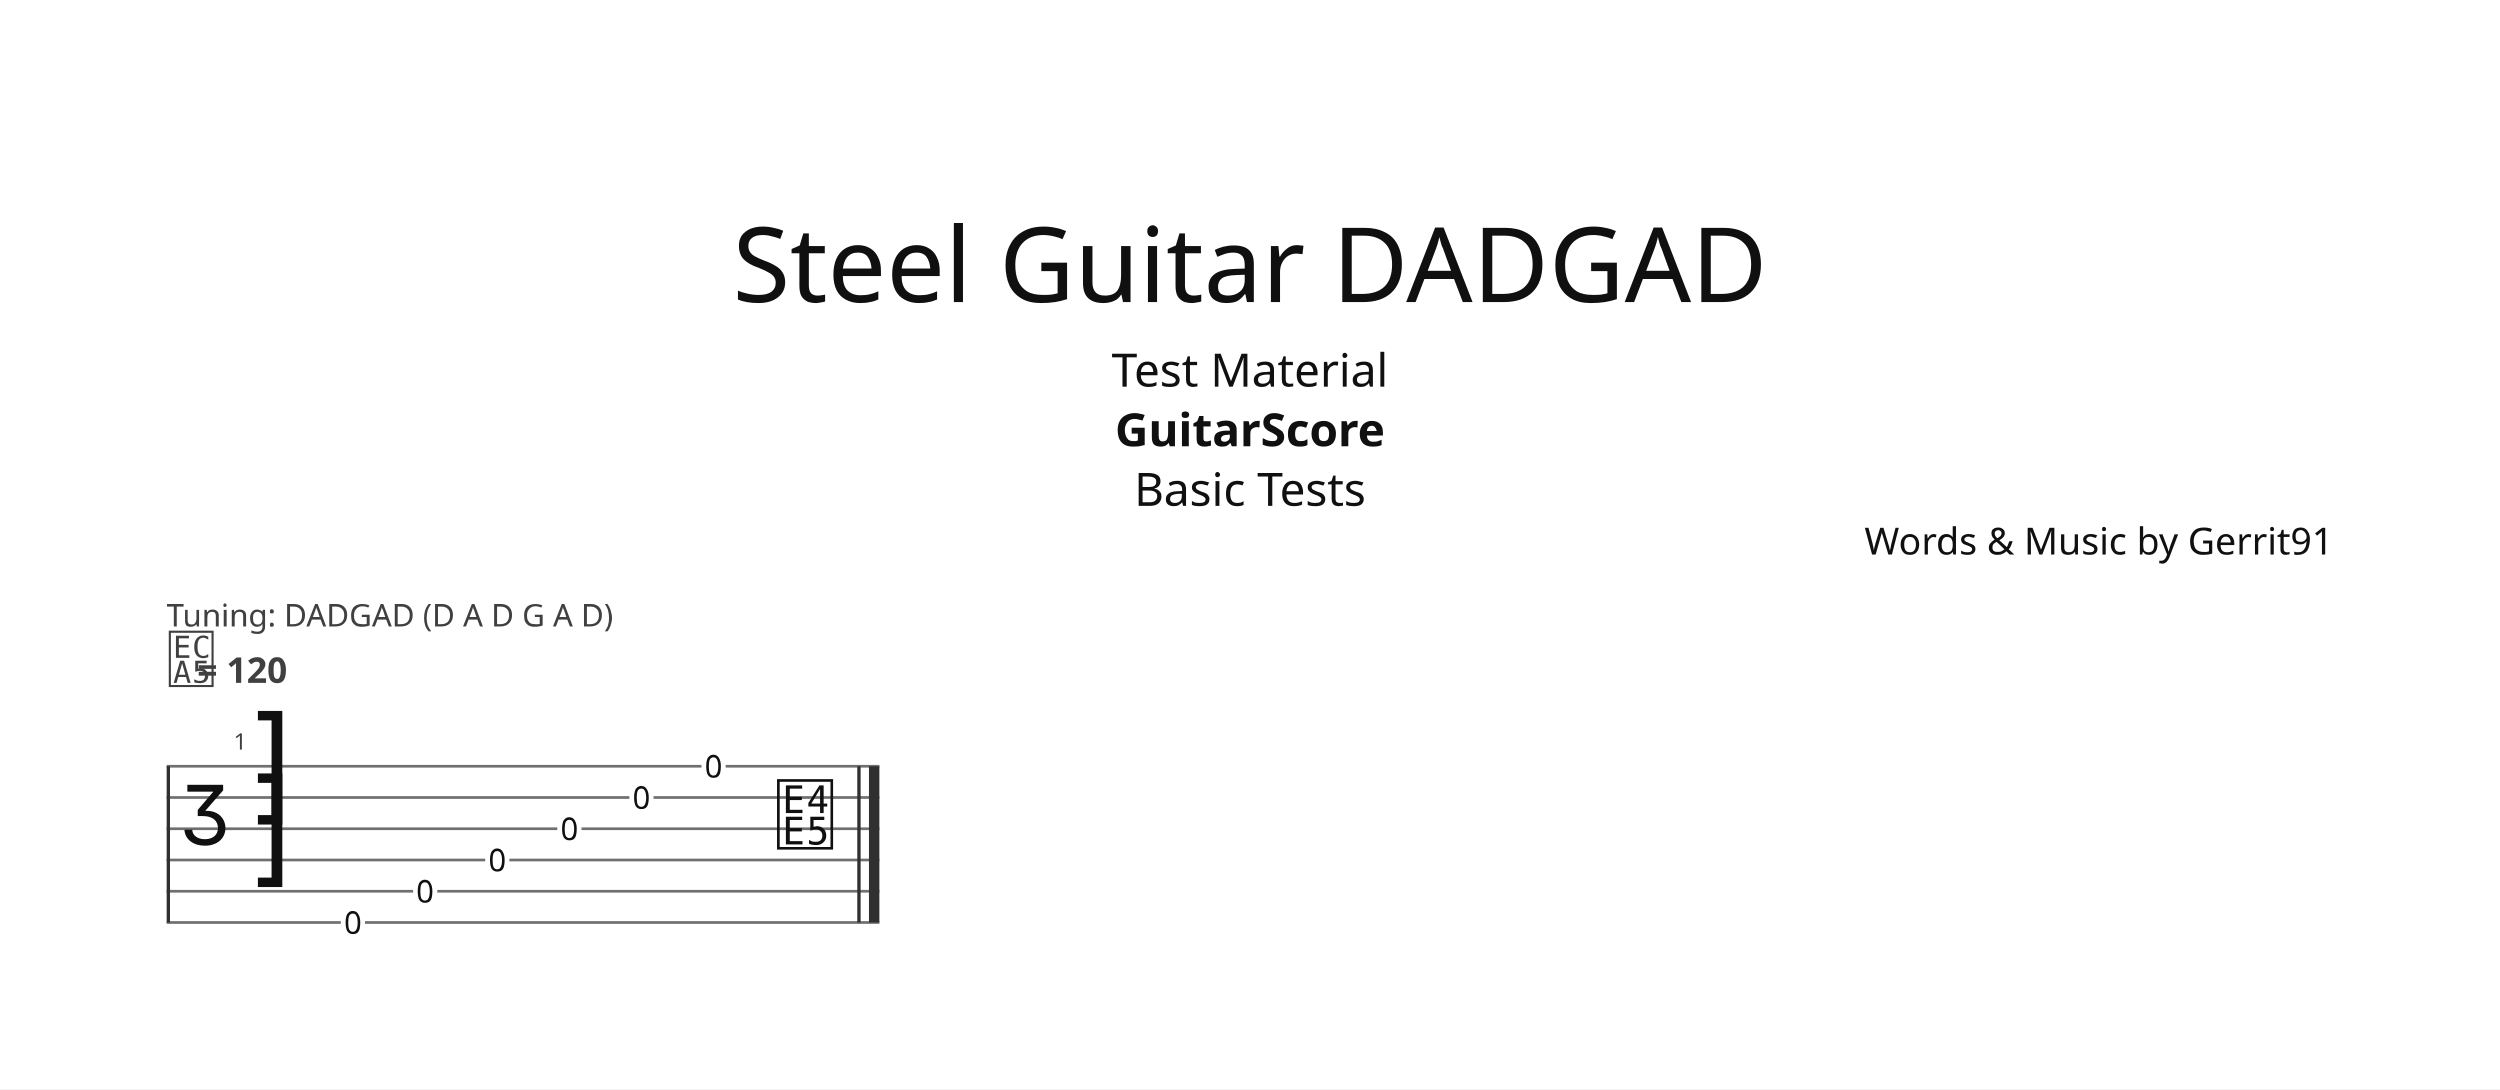
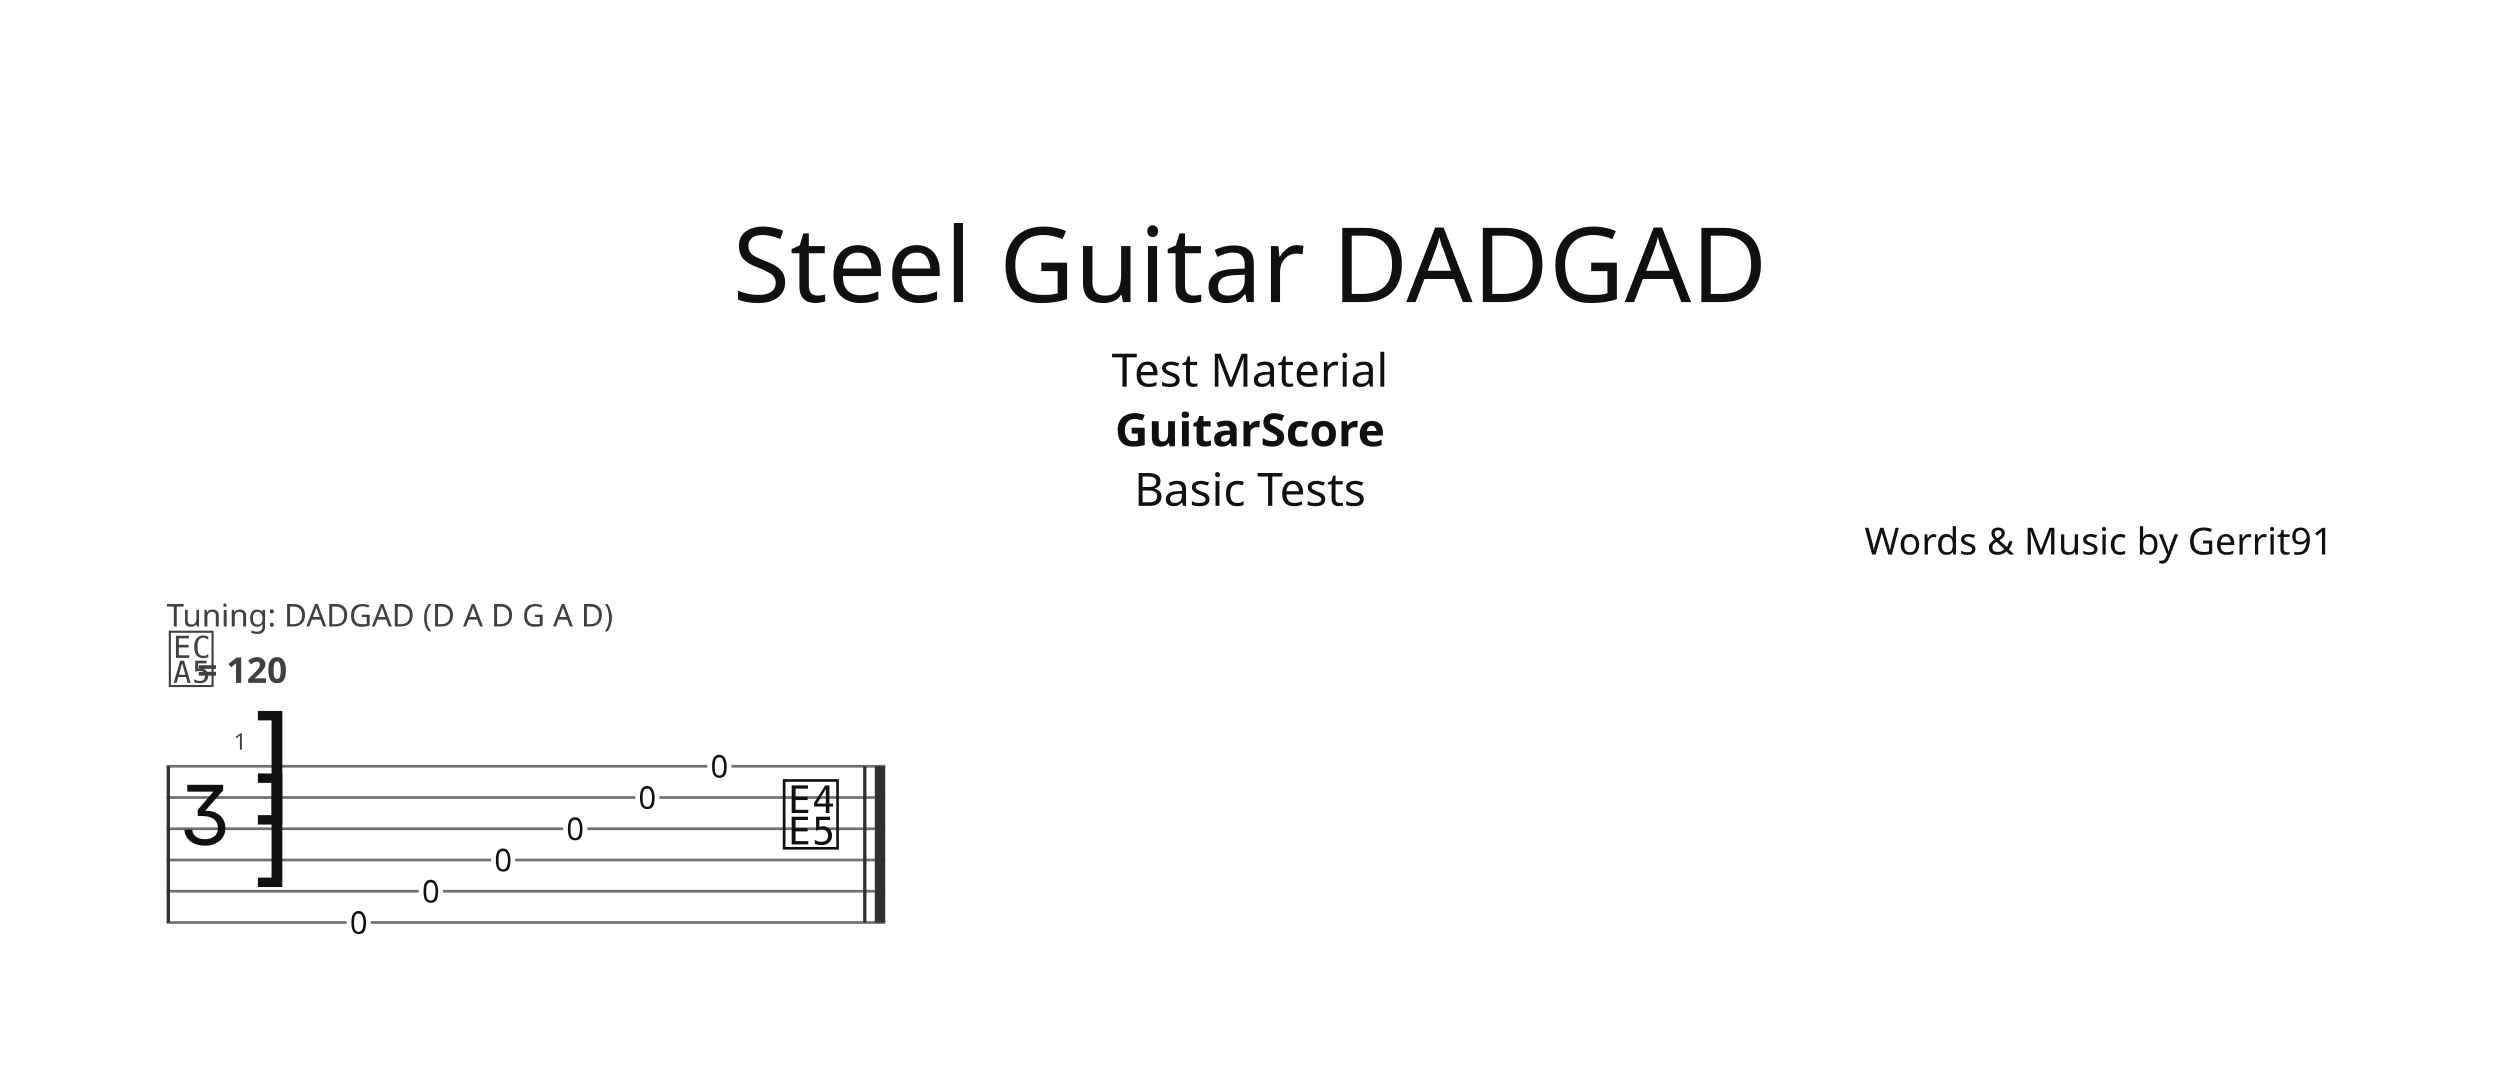
<svg xmlns="http://www.w3.org/2000/svg" width="210mm" height="91.49mm" viewBox="0 0 120 52.28">
  <rect width="100%" height="100%" fill="#ffffff" />
  <text x="60" y="14.5" font-family="Noto Sans" font-size="5" text-anchor="middle" fill="#101010">Steel Guitar DADGAD</text>
  <text x="60" y="18.56" font-family="Noto Sans" font-size="2.2" text-anchor="middle" fill="#101010">Test Material</text>
  <text x="60" y="21.42" font-family="Noto Sans" font-size="2.2" font-weight="bold" text-anchor="middle" fill="#101010">GuitarScore</text>
  <text x="60" y="24.28" font-family="Noto Sans" font-size="2.2" text-anchor="middle" fill="#101010">Basic Tests</text>
  <text x="112" y="26.62" font-family="Noto Sans" font-size="1.8" text-anchor="end" fill="#101010">Words &amp; Music by Gerrit91</text>
  <text x="8" y="30.07" font-family="Noto Sans" font-size="1.5" fill="#404040">Tuning: DADGAD (D A D G A D)</text>
  <text x="9.46" y="32.78" font-family="Noto Sans" font-size="1.7" font-weight="bold" fill="#404040">= 120</text>
  <text x="8" y="32.78" font-family="Bravura" font-size="3.2" fill="#404040" data-glyph="metNoteQuarterUp"></text>
-   <line x1="8" y1="36.78" x2="42.21" y2="36.78" stroke="#707070" stroke-width="0.13" />
-   <line x1="8" y1="38.28" x2="42.21" y2="38.28" stroke="#707070" stroke-width="0.13" />
-   <line x1="8" y1="39.78" x2="42.21" y2="39.78" stroke="#707070" stroke-width="0.13" />
-   <line x1="8" y1="41.28" x2="42.21" y2="41.28" stroke="#707070" stroke-width="0.13" />
-   <line x1="8" y1="42.78" x2="42.21" y2="42.78" stroke="#707070" stroke-width="0.13" />
-   <line x1="8" y1="44.28" x2="42.21" y2="44.28" stroke="#707070" stroke-width="0.13" />
+   <line x1="8" y1="36.78" x2="42.49" y2="36.78" stroke="#707070" stroke-width="0.13" />
+   <line x1="8" y1="38.28" x2="42.49" y2="38.28" stroke="#707070" stroke-width="0.13" />
+   <line x1="8" y1="39.78" x2="42.49" y2="39.78" stroke="#707070" stroke-width="0.13" />
+   <line x1="8" y1="41.28" x2="42.49" y2="41.28" stroke="#707070" stroke-width="0.13" />
+   <line x1="8" y1="42.78" x2="42.49" y2="42.78" stroke="#707070" stroke-width="0.13" />
+   <line x1="8" y1="44.28" x2="42.49" y2="44.28" stroke="#707070" stroke-width="0.13" />
  <line x1="8.08" y1="36.78" x2="8.08" y2="44.28" stroke="#303030" stroke-width="0.16" />
  <text x="8.6" y="40.56" font-family="Bravura" font-size="3.97" fill="#101010" data-glyph="6stringTabClef"></text>
  <text x="11.22" y="35.98" font-family="Noto Sans" font-size="1.1" fill="#404040">1</text>
  <text x="12.02" y="39.03" font-family="Bravura" font-size="6" fill="#101010" data-glyph="timeSig4"></text>
  <text x="12.02" y="42.03" font-family="Bravura" font-size="6" fill="#101010" data-glyph="timeSig4"></text>
-   <rect x="16.36" y="43.54" width="1.16" height="1.47" fill="#ffffff" />
-   <text x="16.94" y="44.82" font-family="Noto Sans" font-size="1.5" text-anchor="middle" fill="#101010">0</text>
-   <rect x="19.83" y="42.04" width="1.16" height="1.47" fill="#ffffff" />
-   <text x="20.4" y="43.32" font-family="Noto Sans" font-size="1.5" text-anchor="middle" fill="#101010">0</text>
-   <rect x="23.29" y="40.54" width="1.16" height="1.47" fill="#ffffff" />
-   <text x="23.87" y="41.82" font-family="Noto Sans" font-size="1.5" text-anchor="middle" fill="#101010">0</text>
-   <rect x="26.75" y="39.04" width="1.16" height="1.47" fill="#ffffff" />
-   <text x="27.33" y="40.32" font-family="Noto Sans" font-size="1.5" text-anchor="middle" fill="#101010">0</text>
-   <rect x="30.21" y="37.54" width="1.16" height="1.47" fill="#ffffff" />
-   <text x="30.79" y="38.82" font-family="Noto Sans" font-size="1.5" text-anchor="middle" fill="#101010">0</text>
-   <rect x="33.67" y="36.04" width="1.16" height="1.47" fill="#ffffff" />
-   <text x="34.25" y="37.32" font-family="Noto Sans" font-size="1.5" text-anchor="middle" fill="#101010">0</text>
-   <text x="37.17" y="40.53" font-family="Bravura" font-size="4" fill="#101010" data-glyph="restQuarter"></text>
-   <line x1="41.23" y1="36.78" x2="41.23" y2="44.28" stroke="#303030" stroke-width="0.16" />
-   <line x1="41.96" y1="36.78" x2="41.96" y2="44.28" stroke="#303030" stroke-width="0.5" />
+   <rect x="16.64" y="43.54" width="1.16" height="1.47" fill="#ffffff" />
+   <text x="17.22" y="44.82" font-family="Noto Sans" font-size="1.5" text-anchor="middle" fill="#101010">0</text>
+   <rect x="20.1" y="42.04" width="1.16" height="1.47" fill="#ffffff" />
+   <text x="20.68" y="43.32" font-family="Noto Sans" font-size="1.5" text-anchor="middle" fill="#101010">0</text>
+   <rect x="23.57" y="40.54" width="1.16" height="1.47" fill="#ffffff" />
+   <text x="24.15" y="41.82" font-family="Noto Sans" font-size="1.5" text-anchor="middle" fill="#101010">0</text>
+   <rect x="27.03" y="39.04" width="1.16" height="1.47" fill="#ffffff" />
+   <text x="27.61" y="40.32" font-family="Noto Sans" font-size="1.5" text-anchor="middle" fill="#101010">0</text>
+   <rect x="30.49" y="37.54" width="1.16" height="1.47" fill="#ffffff" />
+   <text x="31.07" y="38.82" font-family="Noto Sans" font-size="1.5" text-anchor="middle" fill="#101010">0</text>
+   <rect x="33.95" y="36.04" width="1.16" height="1.47" fill="#ffffff" />
+   <text x="34.53" y="37.32" font-family="Noto Sans" font-size="1.5" text-anchor="middle" fill="#101010">0</text>
+   <text x="37.45" y="40.53" font-family="Bravura" font-size="4" fill="#101010" data-glyph="restQuarter"></text>
+   <line x1="41.51" y1="36.78" x2="41.51" y2="44.28" stroke="#303030" stroke-width="0.16" />
+   <line x1="42.24" y1="36.78" x2="42.24" y2="44.28" stroke="#303030" stroke-width="0.5" />
</svg>
